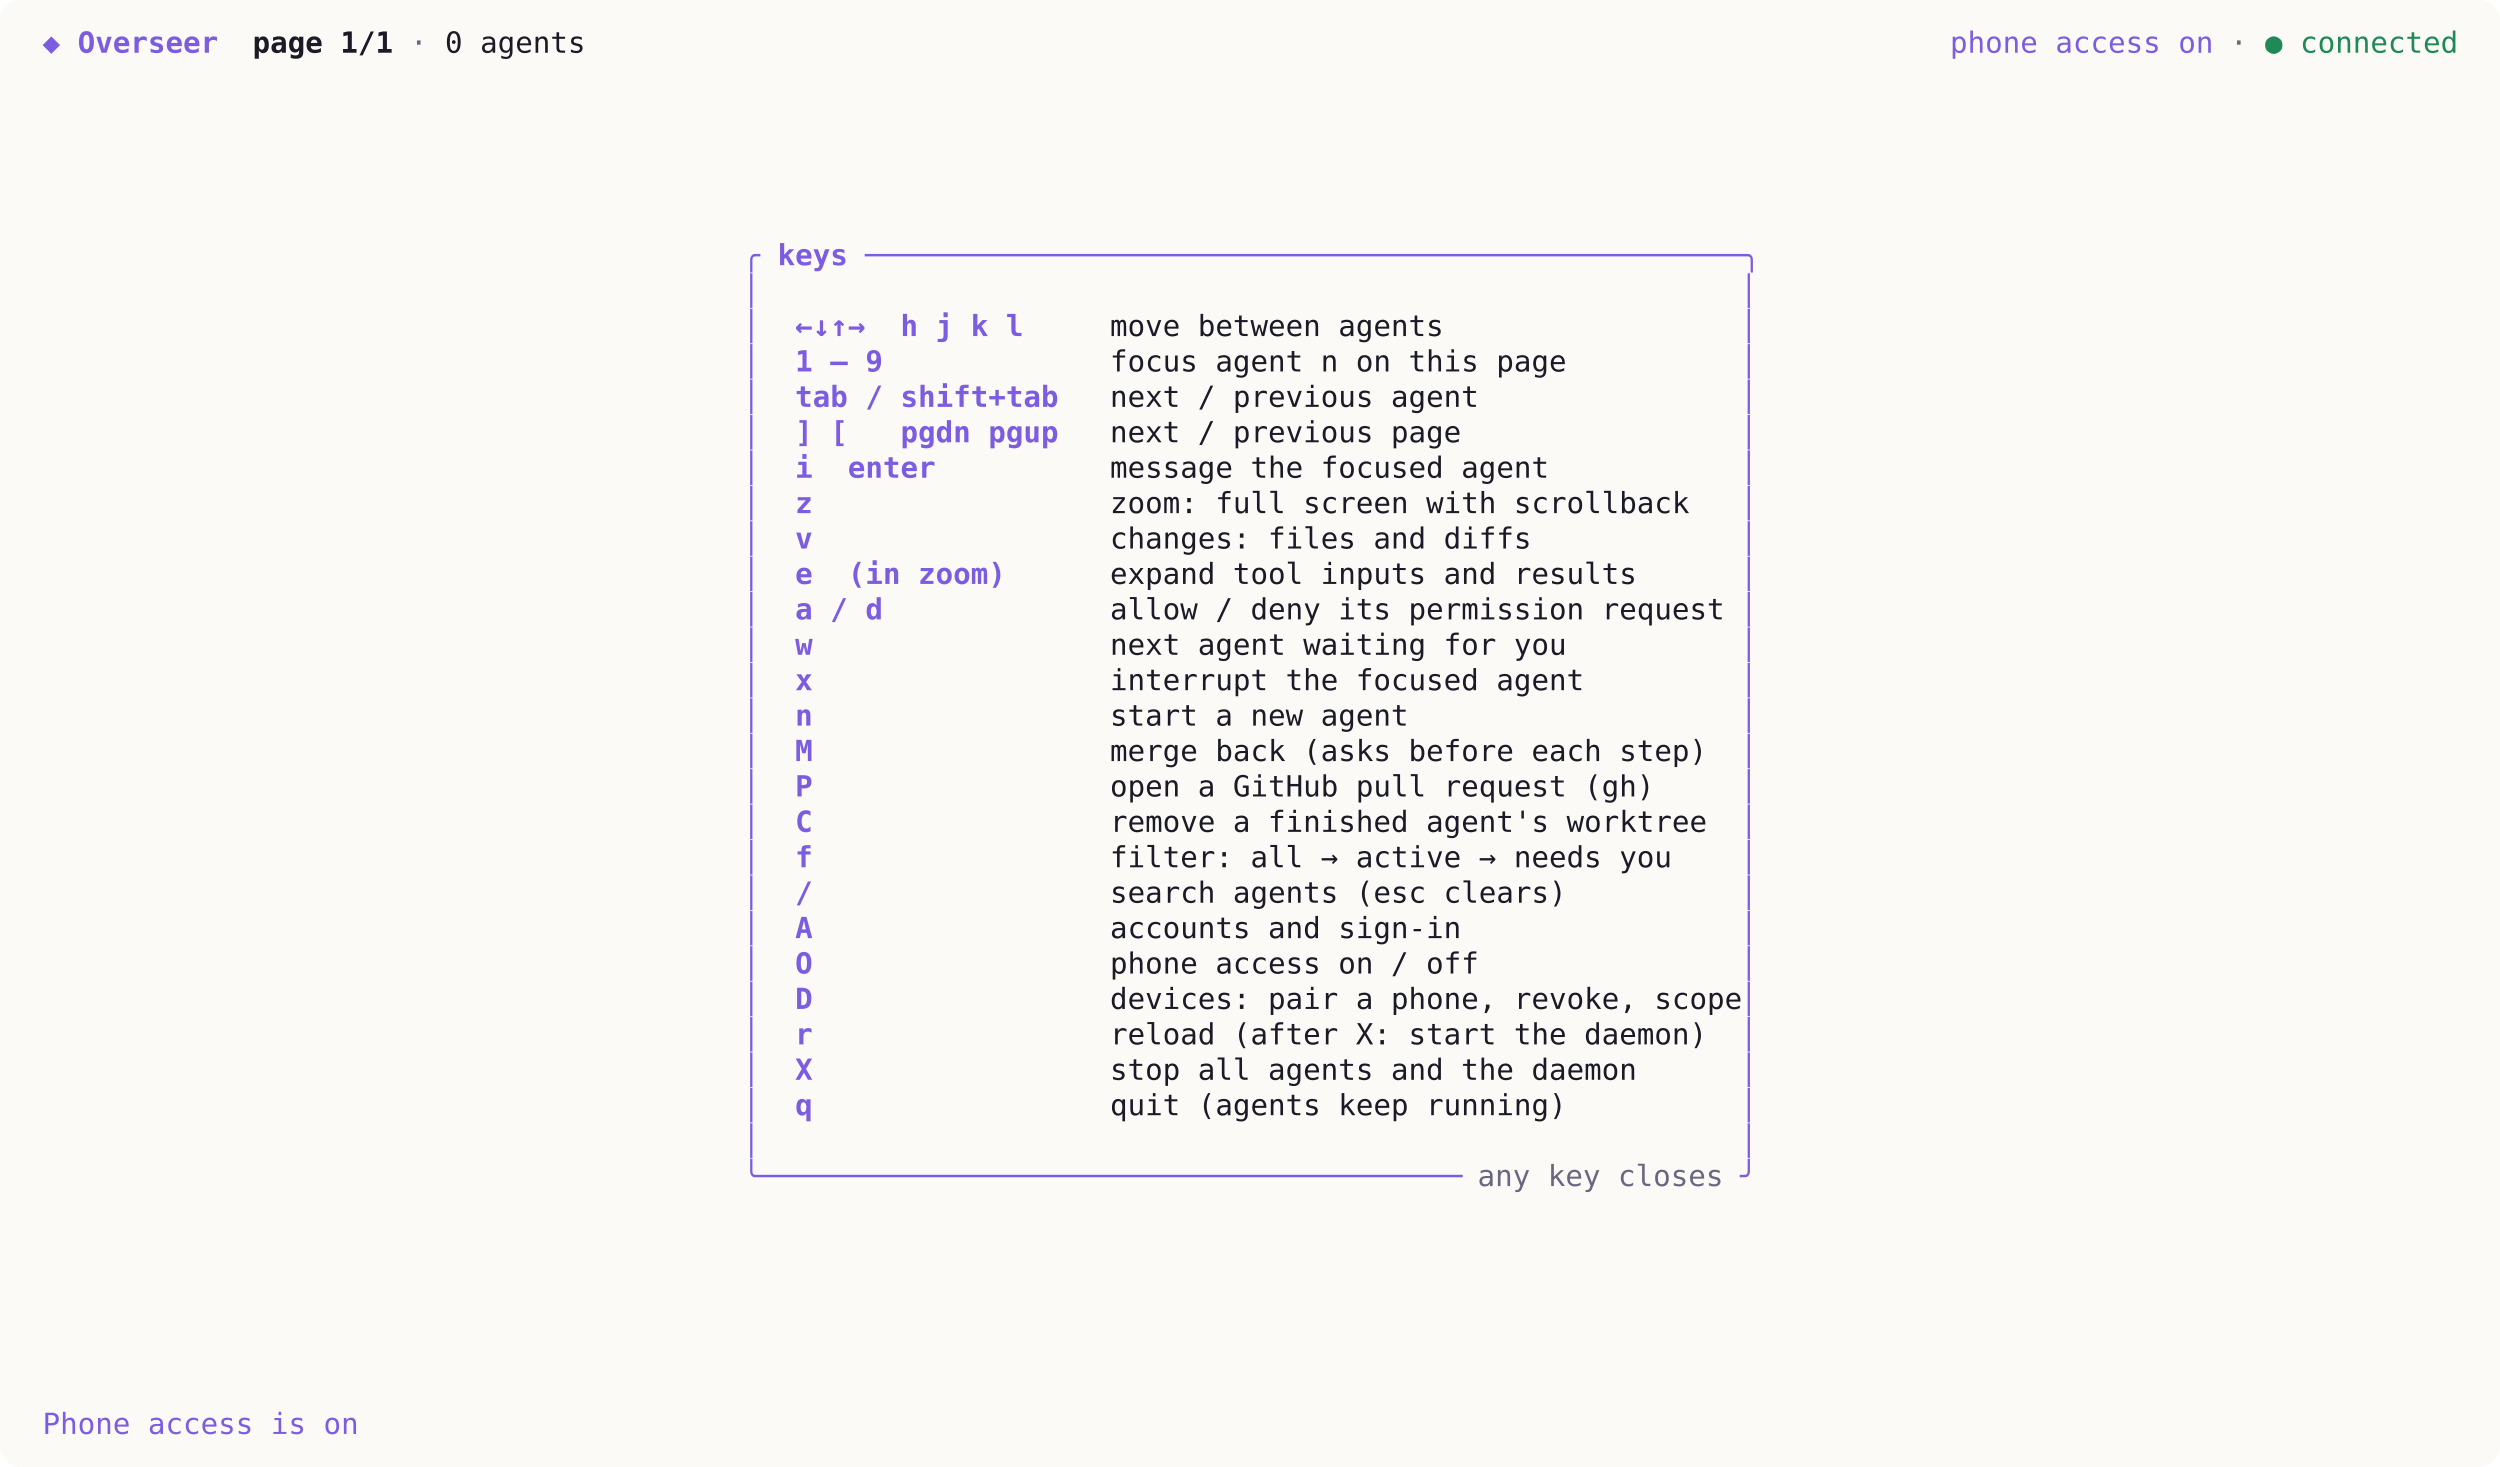
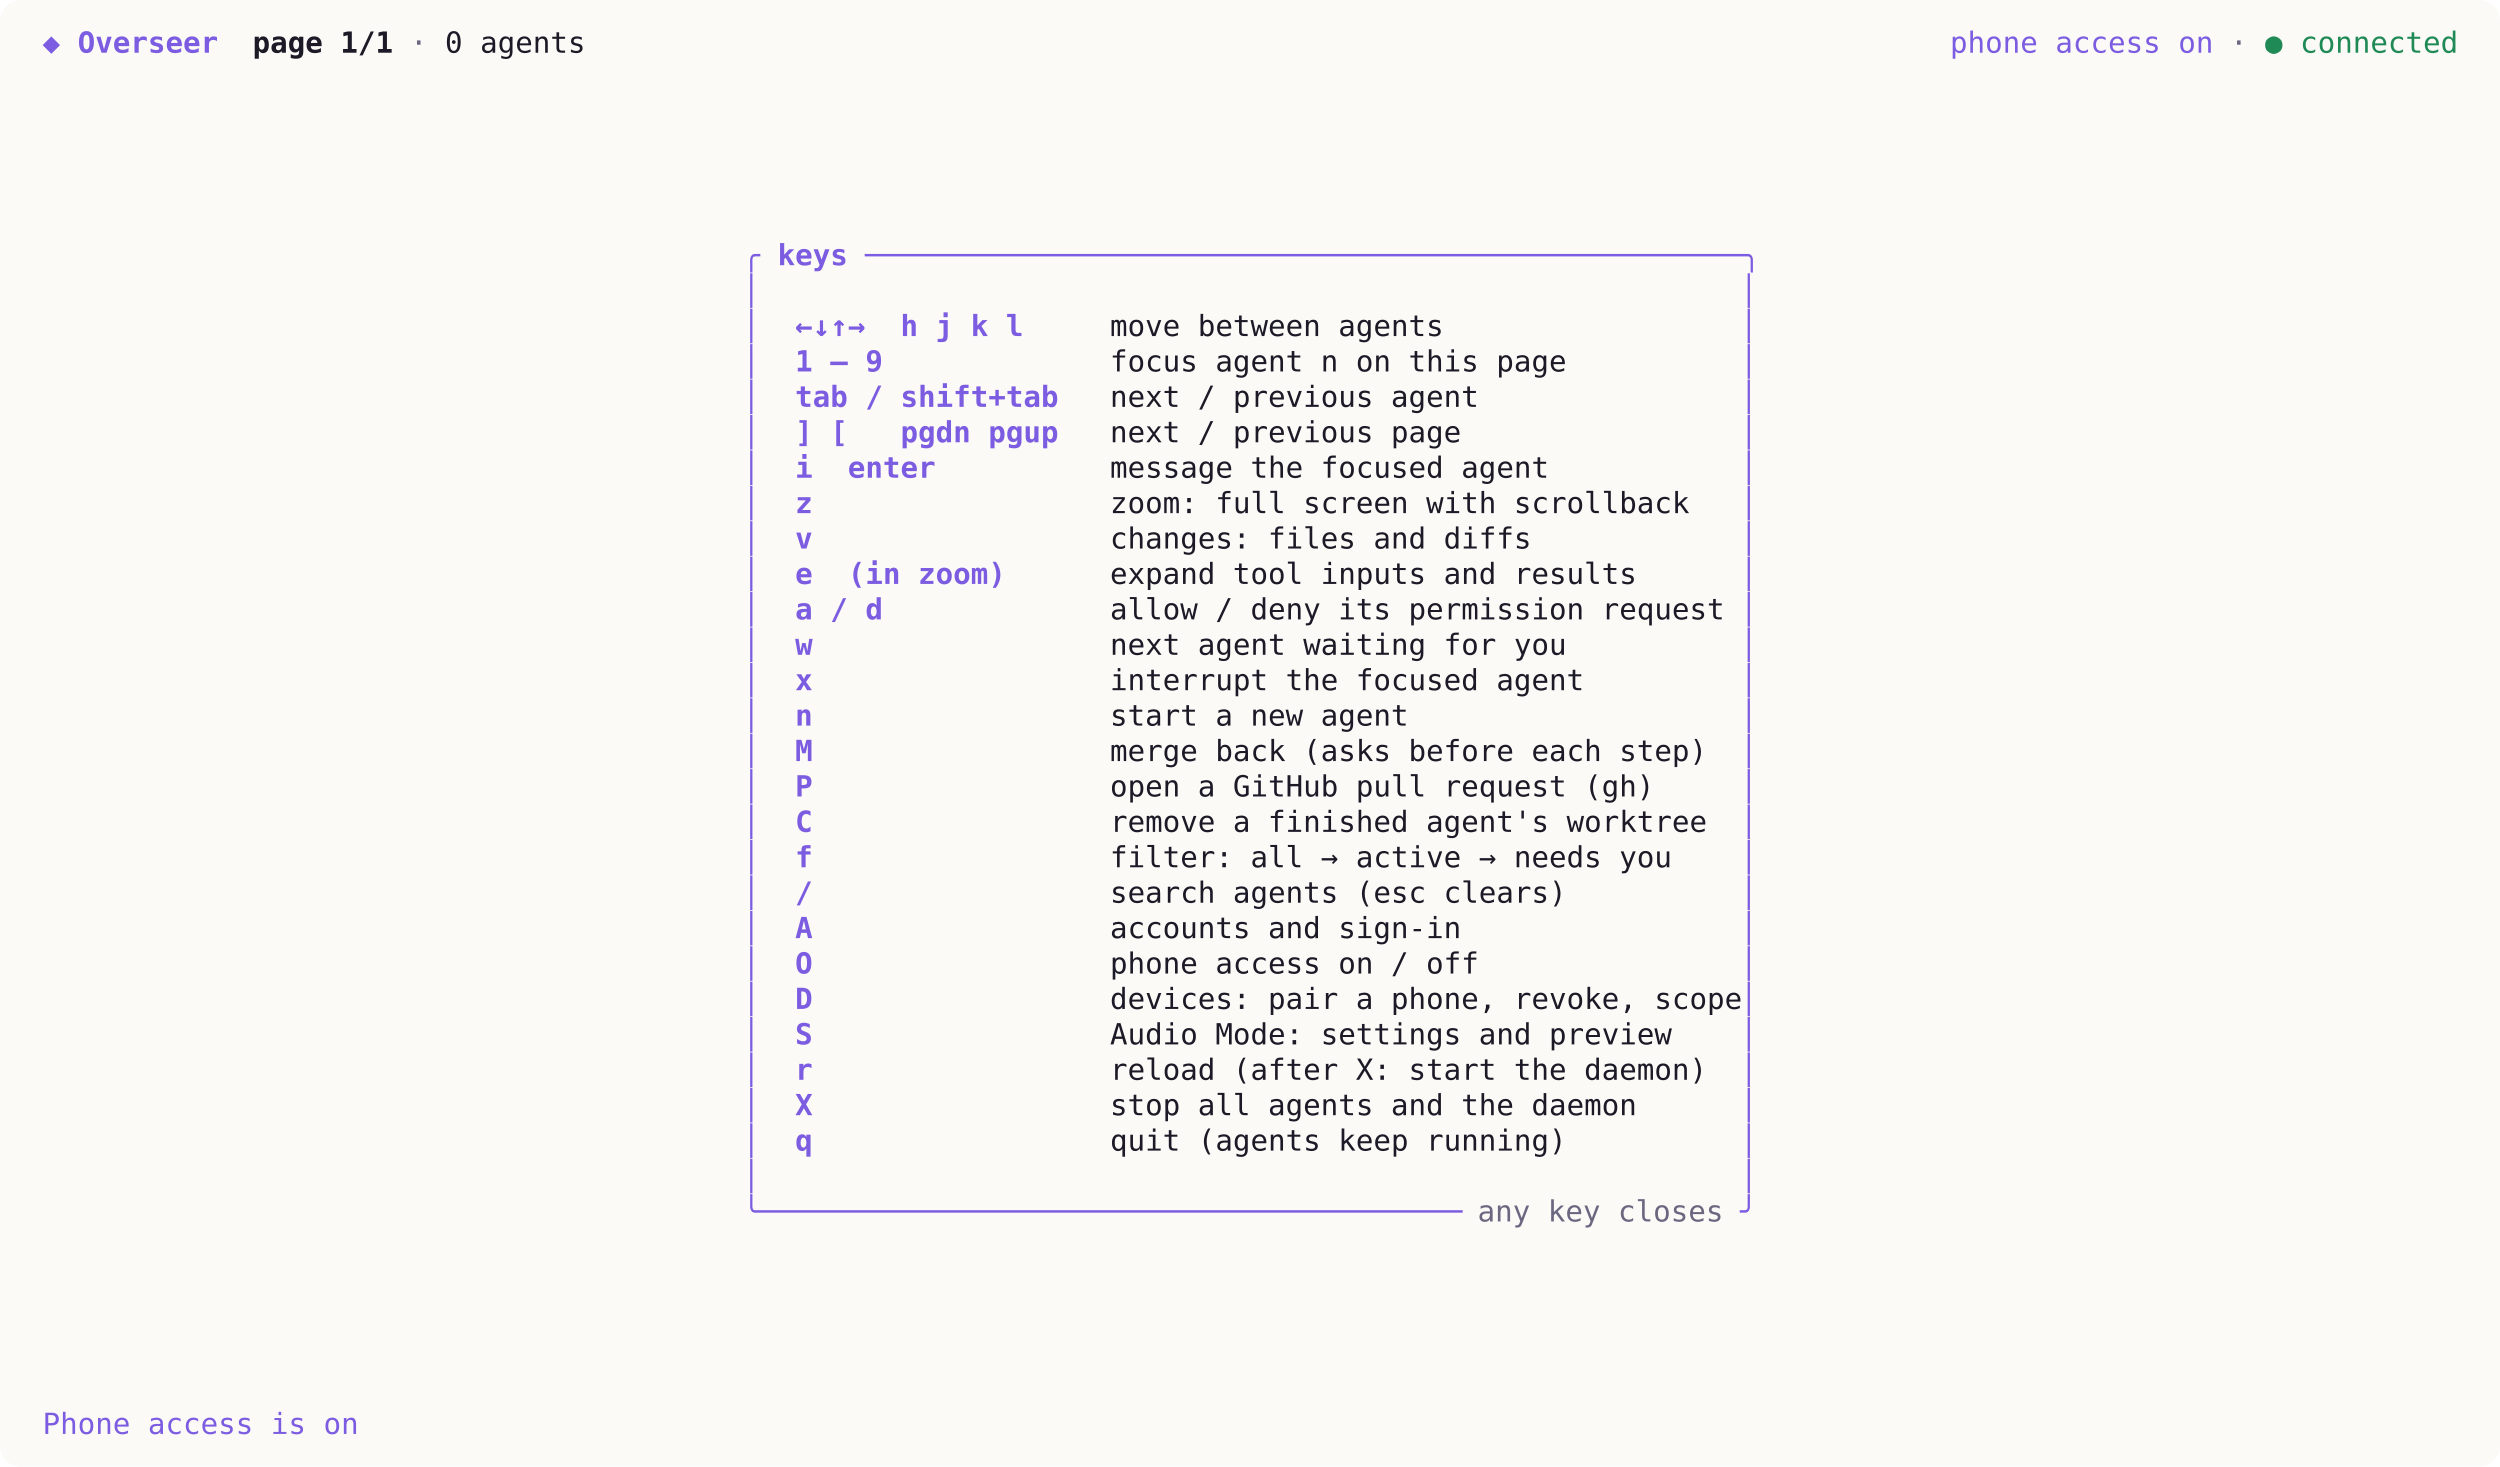
<svg xmlns="http://www.w3.org/2000/svg" width="1200" height="704" viewBox="0 0 1200 704">
  <rect width="100%" height="100%" rx="10" fill="#fbfaf7" />
  <g font-family="ui-monospace, SFMono-Regular, Menlo, monospace" font-size="14">
    <text x="12.0" y="25.3" textLength="100.8" lengthAdjust="spacingAndGlyphs" fill="#7c5ce0" font-weight="700" xml:space="preserve"> ◆ Overseer </text>
    <text x="112.8" y="25.3" textLength="84.0" lengthAdjust="spacingAndGlyphs" fill="#1c1a26" font-weight="700" xml:space="preserve"> page 1/1 </text>
    <text x="196.8" y="25.3" textLength="16.8" lengthAdjust="spacingAndGlyphs" fill="#6b6780" xml:space="preserve">· </text>
    <text x="213.6" y="25.3" textLength="722.4" lengthAdjust="spacingAndGlyphs" fill="#1c1a26" xml:space="preserve">0 agents                                                                              </text>
    <text x="936.0" y="25.3" textLength="126.0" lengthAdjust="spacingAndGlyphs" fill="#7c5ce0" xml:space="preserve">phone access on</text>
    <text x="1062.0" y="25.3" textLength="25.2" lengthAdjust="spacingAndGlyphs" fill="#6b6780" xml:space="preserve"> · </text>
    <text x="1087.2" y="25.3" textLength="100.8" lengthAdjust="spacingAndGlyphs" fill="#1f8a55" xml:space="preserve">● connected </text>
    <text x="356.4" y="127.3" textLength="8.4" lengthAdjust="spacingAndGlyphs" fill="#7c5ce0" xml:space="preserve">╭</text>
    <text x="364.8" y="127.3" textLength="50.4" lengthAdjust="spacingAndGlyphs" fill="#7c5ce0" font-weight="700" xml:space="preserve"> keys </text>
    <text x="415.2" y="127.3" textLength="428.4" lengthAdjust="spacingAndGlyphs" fill="#7c5ce0" xml:space="preserve">──────────────────────────────────────────────────╮</text>
    <text x="356.4" y="144.3" textLength="8.4" lengthAdjust="spacingAndGlyphs" fill="#7c5ce0" xml:space="preserve">│</text>
    <text x="835.2" y="144.3" textLength="8.4" lengthAdjust="spacingAndGlyphs" fill="#7c5ce0" xml:space="preserve">│</text>
    <text x="356.4" y="161.3" textLength="8.4" lengthAdjust="spacingAndGlyphs" fill="#7c5ce0" xml:space="preserve">│</text>
    <text x="364.8" y="161.3" textLength="168.0" lengthAdjust="spacingAndGlyphs" fill="#7c5ce0" font-weight="700" xml:space="preserve">  ←↓↑→  h j k l     </text>
    <text x="532.8" y="161.3" textLength="302.4" lengthAdjust="spacingAndGlyphs" fill="#1c1a26" xml:space="preserve">move between agents                 </text>
    <text x="835.2" y="161.3" textLength="8.4" lengthAdjust="spacingAndGlyphs" fill="#7c5ce0" xml:space="preserve">│</text>
    <text x="356.4" y="178.3" textLength="8.4" lengthAdjust="spacingAndGlyphs" fill="#7c5ce0" xml:space="preserve">│</text>
    <text x="364.8" y="178.3" textLength="168.0" lengthAdjust="spacingAndGlyphs" fill="#7c5ce0" font-weight="700" xml:space="preserve">  1 – 9             </text>
    <text x="532.8" y="178.3" textLength="302.4" lengthAdjust="spacingAndGlyphs" fill="#1c1a26" xml:space="preserve">focus agent n on this page          </text>
    <text x="835.2" y="178.3" textLength="8.4" lengthAdjust="spacingAndGlyphs" fill="#7c5ce0" xml:space="preserve">│</text>
    <text x="356.4" y="195.3" textLength="8.4" lengthAdjust="spacingAndGlyphs" fill="#7c5ce0" xml:space="preserve">│</text>
    <text x="364.8" y="195.3" textLength="168.0" lengthAdjust="spacingAndGlyphs" fill="#7c5ce0" font-weight="700" xml:space="preserve">  tab / shift+tab   </text>
    <text x="532.8" y="195.3" textLength="302.4" lengthAdjust="spacingAndGlyphs" fill="#1c1a26" xml:space="preserve">next / previous agent               </text>
    <text x="835.2" y="195.3" textLength="8.4" lengthAdjust="spacingAndGlyphs" fill="#7c5ce0" xml:space="preserve">│</text>
    <text x="356.4" y="212.3" textLength="8.4" lengthAdjust="spacingAndGlyphs" fill="#7c5ce0" xml:space="preserve">│</text>
    <text x="364.8" y="212.3" textLength="168.0" lengthAdjust="spacingAndGlyphs" fill="#7c5ce0" font-weight="700" xml:space="preserve">  ] [   pgdn pgup   </text>
    <text x="532.8" y="212.3" textLength="302.4" lengthAdjust="spacingAndGlyphs" fill="#1c1a26" xml:space="preserve">next / previous page                </text>
    <text x="835.2" y="212.3" textLength="8.4" lengthAdjust="spacingAndGlyphs" fill="#7c5ce0" xml:space="preserve">│</text>
    <text x="356.4" y="229.3" textLength="8.4" lengthAdjust="spacingAndGlyphs" fill="#7c5ce0" xml:space="preserve">│</text>
    <text x="364.8" y="229.3" textLength="168.0" lengthAdjust="spacingAndGlyphs" fill="#7c5ce0" font-weight="700" xml:space="preserve">  i  enter          </text>
    <text x="532.8" y="229.3" textLength="302.4" lengthAdjust="spacingAndGlyphs" fill="#1c1a26" xml:space="preserve">message the focused agent           </text>
    <text x="835.2" y="229.3" textLength="8.4" lengthAdjust="spacingAndGlyphs" fill="#7c5ce0" xml:space="preserve">│</text>
    <text x="356.4" y="246.3" textLength="8.4" lengthAdjust="spacingAndGlyphs" fill="#7c5ce0" xml:space="preserve">│</text>
    <text x="364.8" y="246.3" textLength="168.0" lengthAdjust="spacingAndGlyphs" fill="#7c5ce0" font-weight="700" xml:space="preserve">  z                 </text>
    <text x="532.8" y="246.3" textLength="302.4" lengthAdjust="spacingAndGlyphs" fill="#1c1a26" xml:space="preserve">zoom: full screen with scrollback   </text>
    <text x="835.2" y="246.3" textLength="8.4" lengthAdjust="spacingAndGlyphs" fill="#7c5ce0" xml:space="preserve">│</text>
    <text x="356.4" y="263.3" textLength="8.4" lengthAdjust="spacingAndGlyphs" fill="#7c5ce0" xml:space="preserve">│</text>
    <text x="364.8" y="263.3" textLength="168.0" lengthAdjust="spacingAndGlyphs" fill="#7c5ce0" font-weight="700" xml:space="preserve">  v                 </text>
    <text x="532.8" y="263.3" textLength="302.4" lengthAdjust="spacingAndGlyphs" fill="#1c1a26" xml:space="preserve">changes: files and diffs            </text>
    <text x="835.2" y="263.3" textLength="8.4" lengthAdjust="spacingAndGlyphs" fill="#7c5ce0" xml:space="preserve">│</text>
    <text x="356.4" y="280.3" textLength="8.4" lengthAdjust="spacingAndGlyphs" fill="#7c5ce0" xml:space="preserve">│</text>
    <text x="364.8" y="280.3" textLength="168.0" lengthAdjust="spacingAndGlyphs" fill="#7c5ce0" font-weight="700" xml:space="preserve">  e  (in zoom)      </text>
    <text x="532.8" y="280.3" textLength="302.4" lengthAdjust="spacingAndGlyphs" fill="#1c1a26" xml:space="preserve">expand tool inputs and results      </text>
    <text x="835.2" y="280.3" textLength="8.4" lengthAdjust="spacingAndGlyphs" fill="#7c5ce0" xml:space="preserve">│</text>
    <text x="356.4" y="297.3" textLength="8.4" lengthAdjust="spacingAndGlyphs" fill="#7c5ce0" xml:space="preserve">│</text>
    <text x="364.8" y="297.3" textLength="168.0" lengthAdjust="spacingAndGlyphs" fill="#7c5ce0" font-weight="700" xml:space="preserve">  a / d             </text>
    <text x="532.8" y="297.3" textLength="302.4" lengthAdjust="spacingAndGlyphs" fill="#1c1a26" xml:space="preserve">allow / deny its permission request </text>
    <text x="835.2" y="297.3" textLength="8.4" lengthAdjust="spacingAndGlyphs" fill="#7c5ce0" xml:space="preserve">│</text>
    <text x="356.4" y="314.3" textLength="8.4" lengthAdjust="spacingAndGlyphs" fill="#7c5ce0" xml:space="preserve">│</text>
    <text x="364.8" y="314.3" textLength="168.0" lengthAdjust="spacingAndGlyphs" fill="#7c5ce0" font-weight="700" xml:space="preserve">  w                 </text>
    <text x="532.8" y="314.3" textLength="302.4" lengthAdjust="spacingAndGlyphs" fill="#1c1a26" xml:space="preserve">next agent waiting for you          </text>
    <text x="835.2" y="314.3" textLength="8.4" lengthAdjust="spacingAndGlyphs" fill="#7c5ce0" xml:space="preserve">│</text>
    <text x="356.4" y="331.3" textLength="8.4" lengthAdjust="spacingAndGlyphs" fill="#7c5ce0" xml:space="preserve">│</text>
    <text x="364.8" y="331.3" textLength="168.0" lengthAdjust="spacingAndGlyphs" fill="#7c5ce0" font-weight="700" xml:space="preserve">  x                 </text>
    <text x="532.8" y="331.3" textLength="302.4" lengthAdjust="spacingAndGlyphs" fill="#1c1a26" xml:space="preserve">interrupt the focused agent         </text>
    <text x="835.2" y="331.3" textLength="8.4" lengthAdjust="spacingAndGlyphs" fill="#7c5ce0" xml:space="preserve">│</text>
    <text x="356.4" y="348.3" textLength="8.4" lengthAdjust="spacingAndGlyphs" fill="#7c5ce0" xml:space="preserve">│</text>
    <text x="364.8" y="348.3" textLength="168.0" lengthAdjust="spacingAndGlyphs" fill="#7c5ce0" font-weight="700" xml:space="preserve">  n                 </text>
    <text x="532.8" y="348.3" textLength="302.4" lengthAdjust="spacingAndGlyphs" fill="#1c1a26" xml:space="preserve">start a new agent                   </text>
    <text x="835.2" y="348.3" textLength="8.4" lengthAdjust="spacingAndGlyphs" fill="#7c5ce0" xml:space="preserve">│</text>
    <text x="356.4" y="365.3" textLength="8.4" lengthAdjust="spacingAndGlyphs" fill="#7c5ce0" xml:space="preserve">│</text>
    <text x="364.8" y="365.3" textLength="168.0" lengthAdjust="spacingAndGlyphs" fill="#7c5ce0" font-weight="700" xml:space="preserve">  M                 </text>
    <text x="532.8" y="365.3" textLength="302.4" lengthAdjust="spacingAndGlyphs" fill="#1c1a26" xml:space="preserve">merge back (asks before each step)  </text>
    <text x="835.2" y="365.3" textLength="8.4" lengthAdjust="spacingAndGlyphs" fill="#7c5ce0" xml:space="preserve">│</text>
    <text x="356.4" y="382.3" textLength="8.4" lengthAdjust="spacingAndGlyphs" fill="#7c5ce0" xml:space="preserve">│</text>
    <text x="364.8" y="382.3" textLength="168.0" lengthAdjust="spacingAndGlyphs" fill="#7c5ce0" font-weight="700" xml:space="preserve">  P                 </text>
    <text x="532.8" y="382.3" textLength="302.4" lengthAdjust="spacingAndGlyphs" fill="#1c1a26" xml:space="preserve">open a GitHub pull request (gh)     </text>
    <text x="835.2" y="382.3" textLength="8.4" lengthAdjust="spacingAndGlyphs" fill="#7c5ce0" xml:space="preserve">│</text>
    <text x="356.4" y="399.3" textLength="8.4" lengthAdjust="spacingAndGlyphs" fill="#7c5ce0" xml:space="preserve">│</text>
    <text x="364.8" y="399.3" textLength="168.0" lengthAdjust="spacingAndGlyphs" fill="#7c5ce0" font-weight="700" xml:space="preserve">  C                 </text>
    <text x="532.8" y="399.3" textLength="302.4" lengthAdjust="spacingAndGlyphs" fill="#1c1a26" xml:space="preserve">remove a finished agent's worktree  </text>
    <text x="835.2" y="399.3" textLength="8.4" lengthAdjust="spacingAndGlyphs" fill="#7c5ce0" xml:space="preserve">│</text>
    <text x="356.4" y="416.3" textLength="8.4" lengthAdjust="spacingAndGlyphs" fill="#7c5ce0" xml:space="preserve">│</text>
    <text x="364.8" y="416.3" textLength="168.0" lengthAdjust="spacingAndGlyphs" fill="#7c5ce0" font-weight="700" xml:space="preserve">  f                 </text>
    <text x="532.8" y="416.3" textLength="302.4" lengthAdjust="spacingAndGlyphs" fill="#1c1a26" xml:space="preserve">filter: all → active → needs you    </text>
    <text x="835.2" y="416.3" textLength="8.4" lengthAdjust="spacingAndGlyphs" fill="#7c5ce0" xml:space="preserve">│</text>
    <text x="356.4" y="433.3" textLength="8.4" lengthAdjust="spacingAndGlyphs" fill="#7c5ce0" xml:space="preserve">│</text>
    <text x="364.8" y="433.3" textLength="168.0" lengthAdjust="spacingAndGlyphs" fill="#7c5ce0" font-weight="700" xml:space="preserve">  /                 </text>
    <text x="532.8" y="433.3" textLength="302.4" lengthAdjust="spacingAndGlyphs" fill="#1c1a26" xml:space="preserve">search agents (esc clears)          </text>
    <text x="835.2" y="433.3" textLength="8.4" lengthAdjust="spacingAndGlyphs" fill="#7c5ce0" xml:space="preserve">│</text>
    <text x="356.4" y="450.3" textLength="8.4" lengthAdjust="spacingAndGlyphs" fill="#7c5ce0" xml:space="preserve">│</text>
    <text x="364.8" y="450.3" textLength="168.0" lengthAdjust="spacingAndGlyphs" fill="#7c5ce0" font-weight="700" xml:space="preserve">  A                 </text>
    <text x="532.8" y="450.3" textLength="302.4" lengthAdjust="spacingAndGlyphs" fill="#1c1a26" xml:space="preserve">accounts and sign-in                </text>
    <text x="835.2" y="450.3" textLength="8.4" lengthAdjust="spacingAndGlyphs" fill="#7c5ce0" xml:space="preserve">│</text>
    <text x="356.4" y="467.3" textLength="8.4" lengthAdjust="spacingAndGlyphs" fill="#7c5ce0" xml:space="preserve">│</text>
    <text x="364.8" y="467.3" textLength="168.0" lengthAdjust="spacingAndGlyphs" fill="#7c5ce0" font-weight="700" xml:space="preserve">  O                 </text>
    <text x="532.8" y="467.3" textLength="302.4" lengthAdjust="spacingAndGlyphs" fill="#1c1a26" xml:space="preserve">phone access on / off               </text>
    <text x="835.2" y="467.3" textLength="8.4" lengthAdjust="spacingAndGlyphs" fill="#7c5ce0" xml:space="preserve">│</text>
    <text x="356.4" y="484.3" textLength="8.4" lengthAdjust="spacingAndGlyphs" fill="#7c5ce0" xml:space="preserve">│</text>
    <text x="364.8" y="484.3" textLength="168.0" lengthAdjust="spacingAndGlyphs" fill="#7c5ce0" font-weight="700" xml:space="preserve">  D                 </text>
    <text x="532.8" y="484.3" textLength="302.4" lengthAdjust="spacingAndGlyphs" fill="#1c1a26" xml:space="preserve">devices: pair a phone, revoke, scope</text>
    <text x="835.2" y="484.3" textLength="8.4" lengthAdjust="spacingAndGlyphs" fill="#7c5ce0" xml:space="preserve">│</text>
    <text x="356.4" y="501.3" textLength="8.4" lengthAdjust="spacingAndGlyphs" fill="#7c5ce0" xml:space="preserve">│</text>
-     <text x="364.8" y="501.3" textLength="168.0" lengthAdjust="spacingAndGlyphs" fill="#7c5ce0" font-weight="700" xml:space="preserve">  r                 </text>
-     <text x="532.8" y="501.3" textLength="302.4" lengthAdjust="spacingAndGlyphs" fill="#1c1a26" xml:space="preserve">reload (after X: start the daemon)  </text>
+     <text x="364.8" y="501.3" textLength="168.0" lengthAdjust="spacingAndGlyphs" fill="#7c5ce0" font-weight="700" xml:space="preserve">  S                 </text>
+     <text x="532.8" y="501.3" textLength="302.4" lengthAdjust="spacingAndGlyphs" fill="#1c1a26" xml:space="preserve">Audio Mode: settings and preview    </text>
    <text x="835.2" y="501.3" textLength="8.4" lengthAdjust="spacingAndGlyphs" fill="#7c5ce0" xml:space="preserve">│</text>
    <text x="356.4" y="518.3" textLength="8.4" lengthAdjust="spacingAndGlyphs" fill="#7c5ce0" xml:space="preserve">│</text>
-     <text x="364.8" y="518.3" textLength="168.0" lengthAdjust="spacingAndGlyphs" fill="#7c5ce0" font-weight="700" xml:space="preserve">  X                 </text>
-     <text x="532.8" y="518.3" textLength="302.4" lengthAdjust="spacingAndGlyphs" fill="#1c1a26" xml:space="preserve">stop all agents and the daemon      </text>
+     <text x="364.8" y="518.3" textLength="168.0" lengthAdjust="spacingAndGlyphs" fill="#7c5ce0" font-weight="700" xml:space="preserve">  r                 </text>
+     <text x="532.8" y="518.3" textLength="302.4" lengthAdjust="spacingAndGlyphs" fill="#1c1a26" xml:space="preserve">reload (after X: start the daemon)  </text>
    <text x="835.2" y="518.3" textLength="8.4" lengthAdjust="spacingAndGlyphs" fill="#7c5ce0" xml:space="preserve">│</text>
    <text x="356.4" y="535.3" textLength="8.4" lengthAdjust="spacingAndGlyphs" fill="#7c5ce0" xml:space="preserve">│</text>
-     <text x="364.8" y="535.3" textLength="168.0" lengthAdjust="spacingAndGlyphs" fill="#7c5ce0" font-weight="700" xml:space="preserve">  q                 </text>
-     <text x="532.8" y="535.3" textLength="302.4" lengthAdjust="spacingAndGlyphs" fill="#1c1a26" xml:space="preserve">quit (agents keep running)          </text>
+     <text x="364.8" y="535.3" textLength="168.0" lengthAdjust="spacingAndGlyphs" fill="#7c5ce0" font-weight="700" xml:space="preserve">  X                 </text>
+     <text x="532.8" y="535.3" textLength="302.4" lengthAdjust="spacingAndGlyphs" fill="#1c1a26" xml:space="preserve">stop all agents and the daemon      </text>
    <text x="835.2" y="535.3" textLength="8.4" lengthAdjust="spacingAndGlyphs" fill="#7c5ce0" xml:space="preserve">│</text>
    <text x="356.4" y="552.3" textLength="8.4" lengthAdjust="spacingAndGlyphs" fill="#7c5ce0" xml:space="preserve">│</text>
+     <text x="364.8" y="552.3" textLength="168.0" lengthAdjust="spacingAndGlyphs" fill="#7c5ce0" font-weight="700" xml:space="preserve">  q                 </text>
+     <text x="532.8" y="552.3" textLength="302.4" lengthAdjust="spacingAndGlyphs" fill="#1c1a26" xml:space="preserve">quit (agents keep running)          </text>
    <text x="835.2" y="552.3" textLength="8.4" lengthAdjust="spacingAndGlyphs" fill="#7c5ce0" xml:space="preserve">│</text>
-     <text x="356.4" y="569.3" textLength="344.4" lengthAdjust="spacingAndGlyphs" fill="#7c5ce0" xml:space="preserve">╰────────────────────────────────────────</text>
-     <text x="700.8" y="569.3" textLength="134.4" lengthAdjust="spacingAndGlyphs" fill="#6b6780" xml:space="preserve"> any key closes </text>
-     <text x="835.2" y="569.3" textLength="8.4" lengthAdjust="spacingAndGlyphs" fill="#7c5ce0" xml:space="preserve">╯</text>
+     <text x="356.4" y="569.3" textLength="8.4" lengthAdjust="spacingAndGlyphs" fill="#7c5ce0" xml:space="preserve">│</text>
+     <text x="835.2" y="569.3" textLength="8.4" lengthAdjust="spacingAndGlyphs" fill="#7c5ce0" xml:space="preserve">│</text>
+     <text x="356.4" y="586.3" textLength="344.4" lengthAdjust="spacingAndGlyphs" fill="#7c5ce0" xml:space="preserve">╰────────────────────────────────────────</text>
+     <text x="700.8" y="586.3" textLength="134.4" lengthAdjust="spacingAndGlyphs" fill="#6b6780" xml:space="preserve"> any key closes </text>
+     <text x="835.2" y="586.3" textLength="8.4" lengthAdjust="spacingAndGlyphs" fill="#7c5ce0" xml:space="preserve">╯</text>
    <text x="12.0" y="688.3" textLength="159.6" lengthAdjust="spacingAndGlyphs" fill="#7c5ce0" xml:space="preserve"> Phone access is on</text>
  </g>
</svg>
